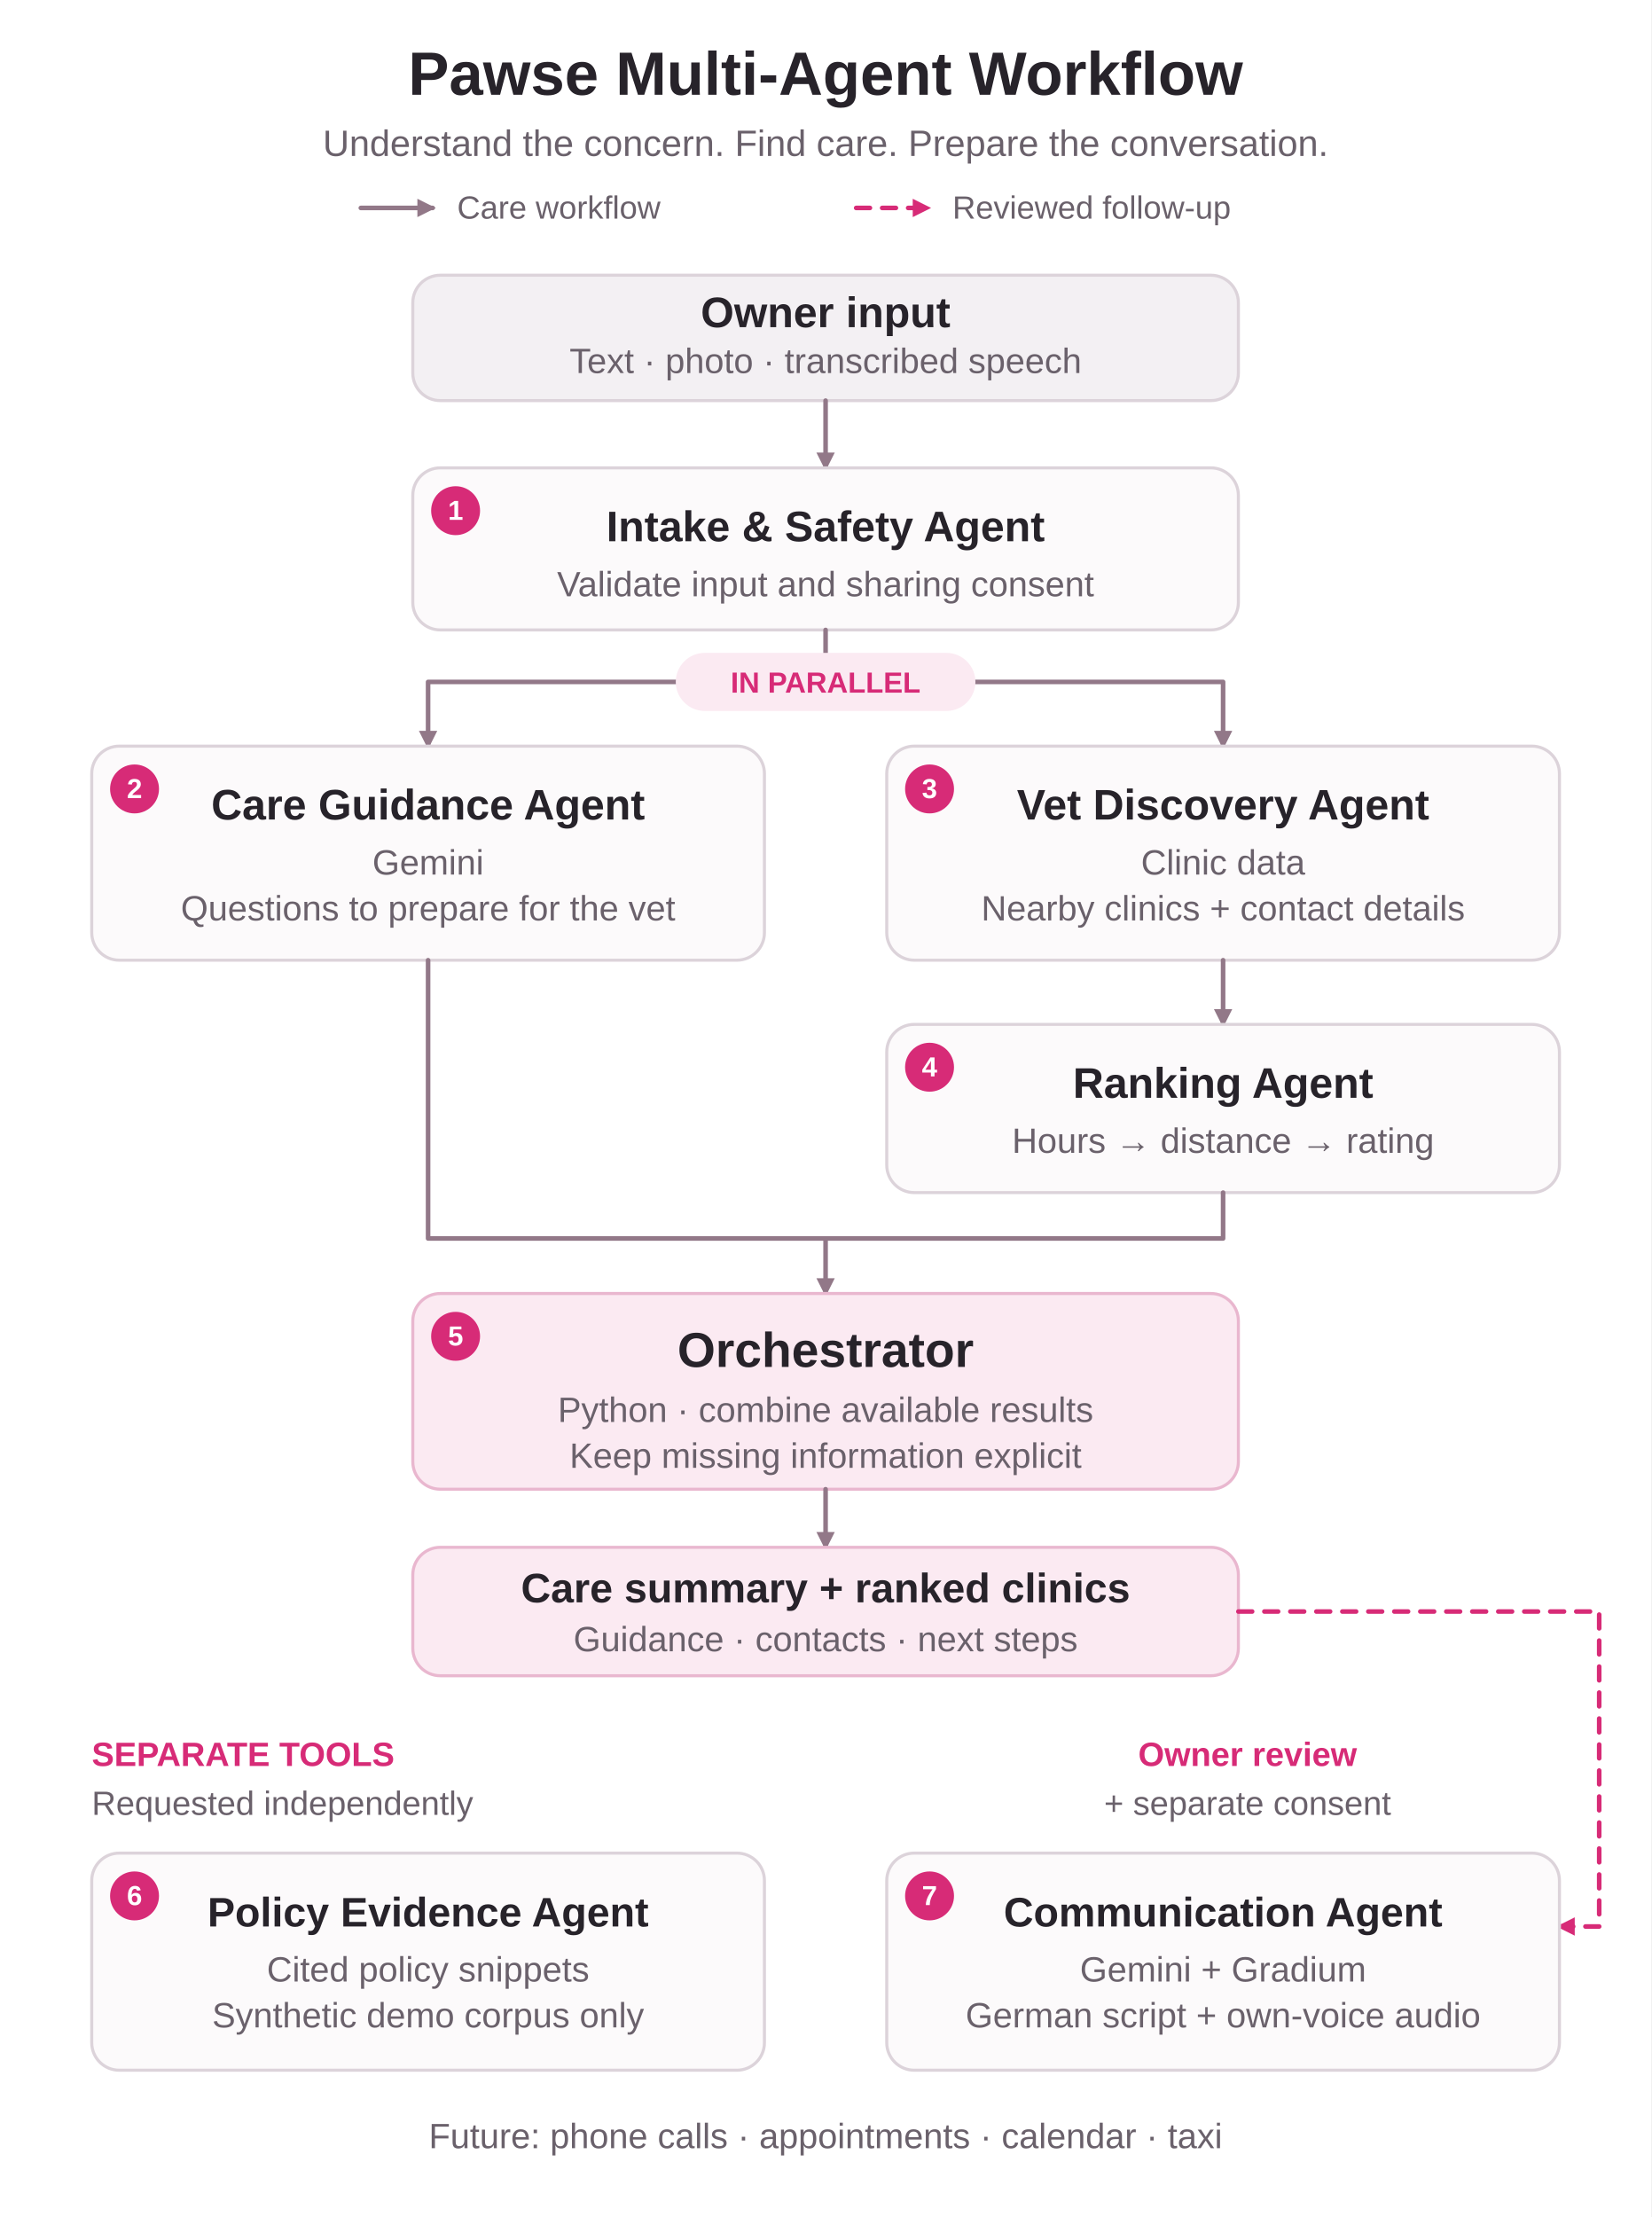
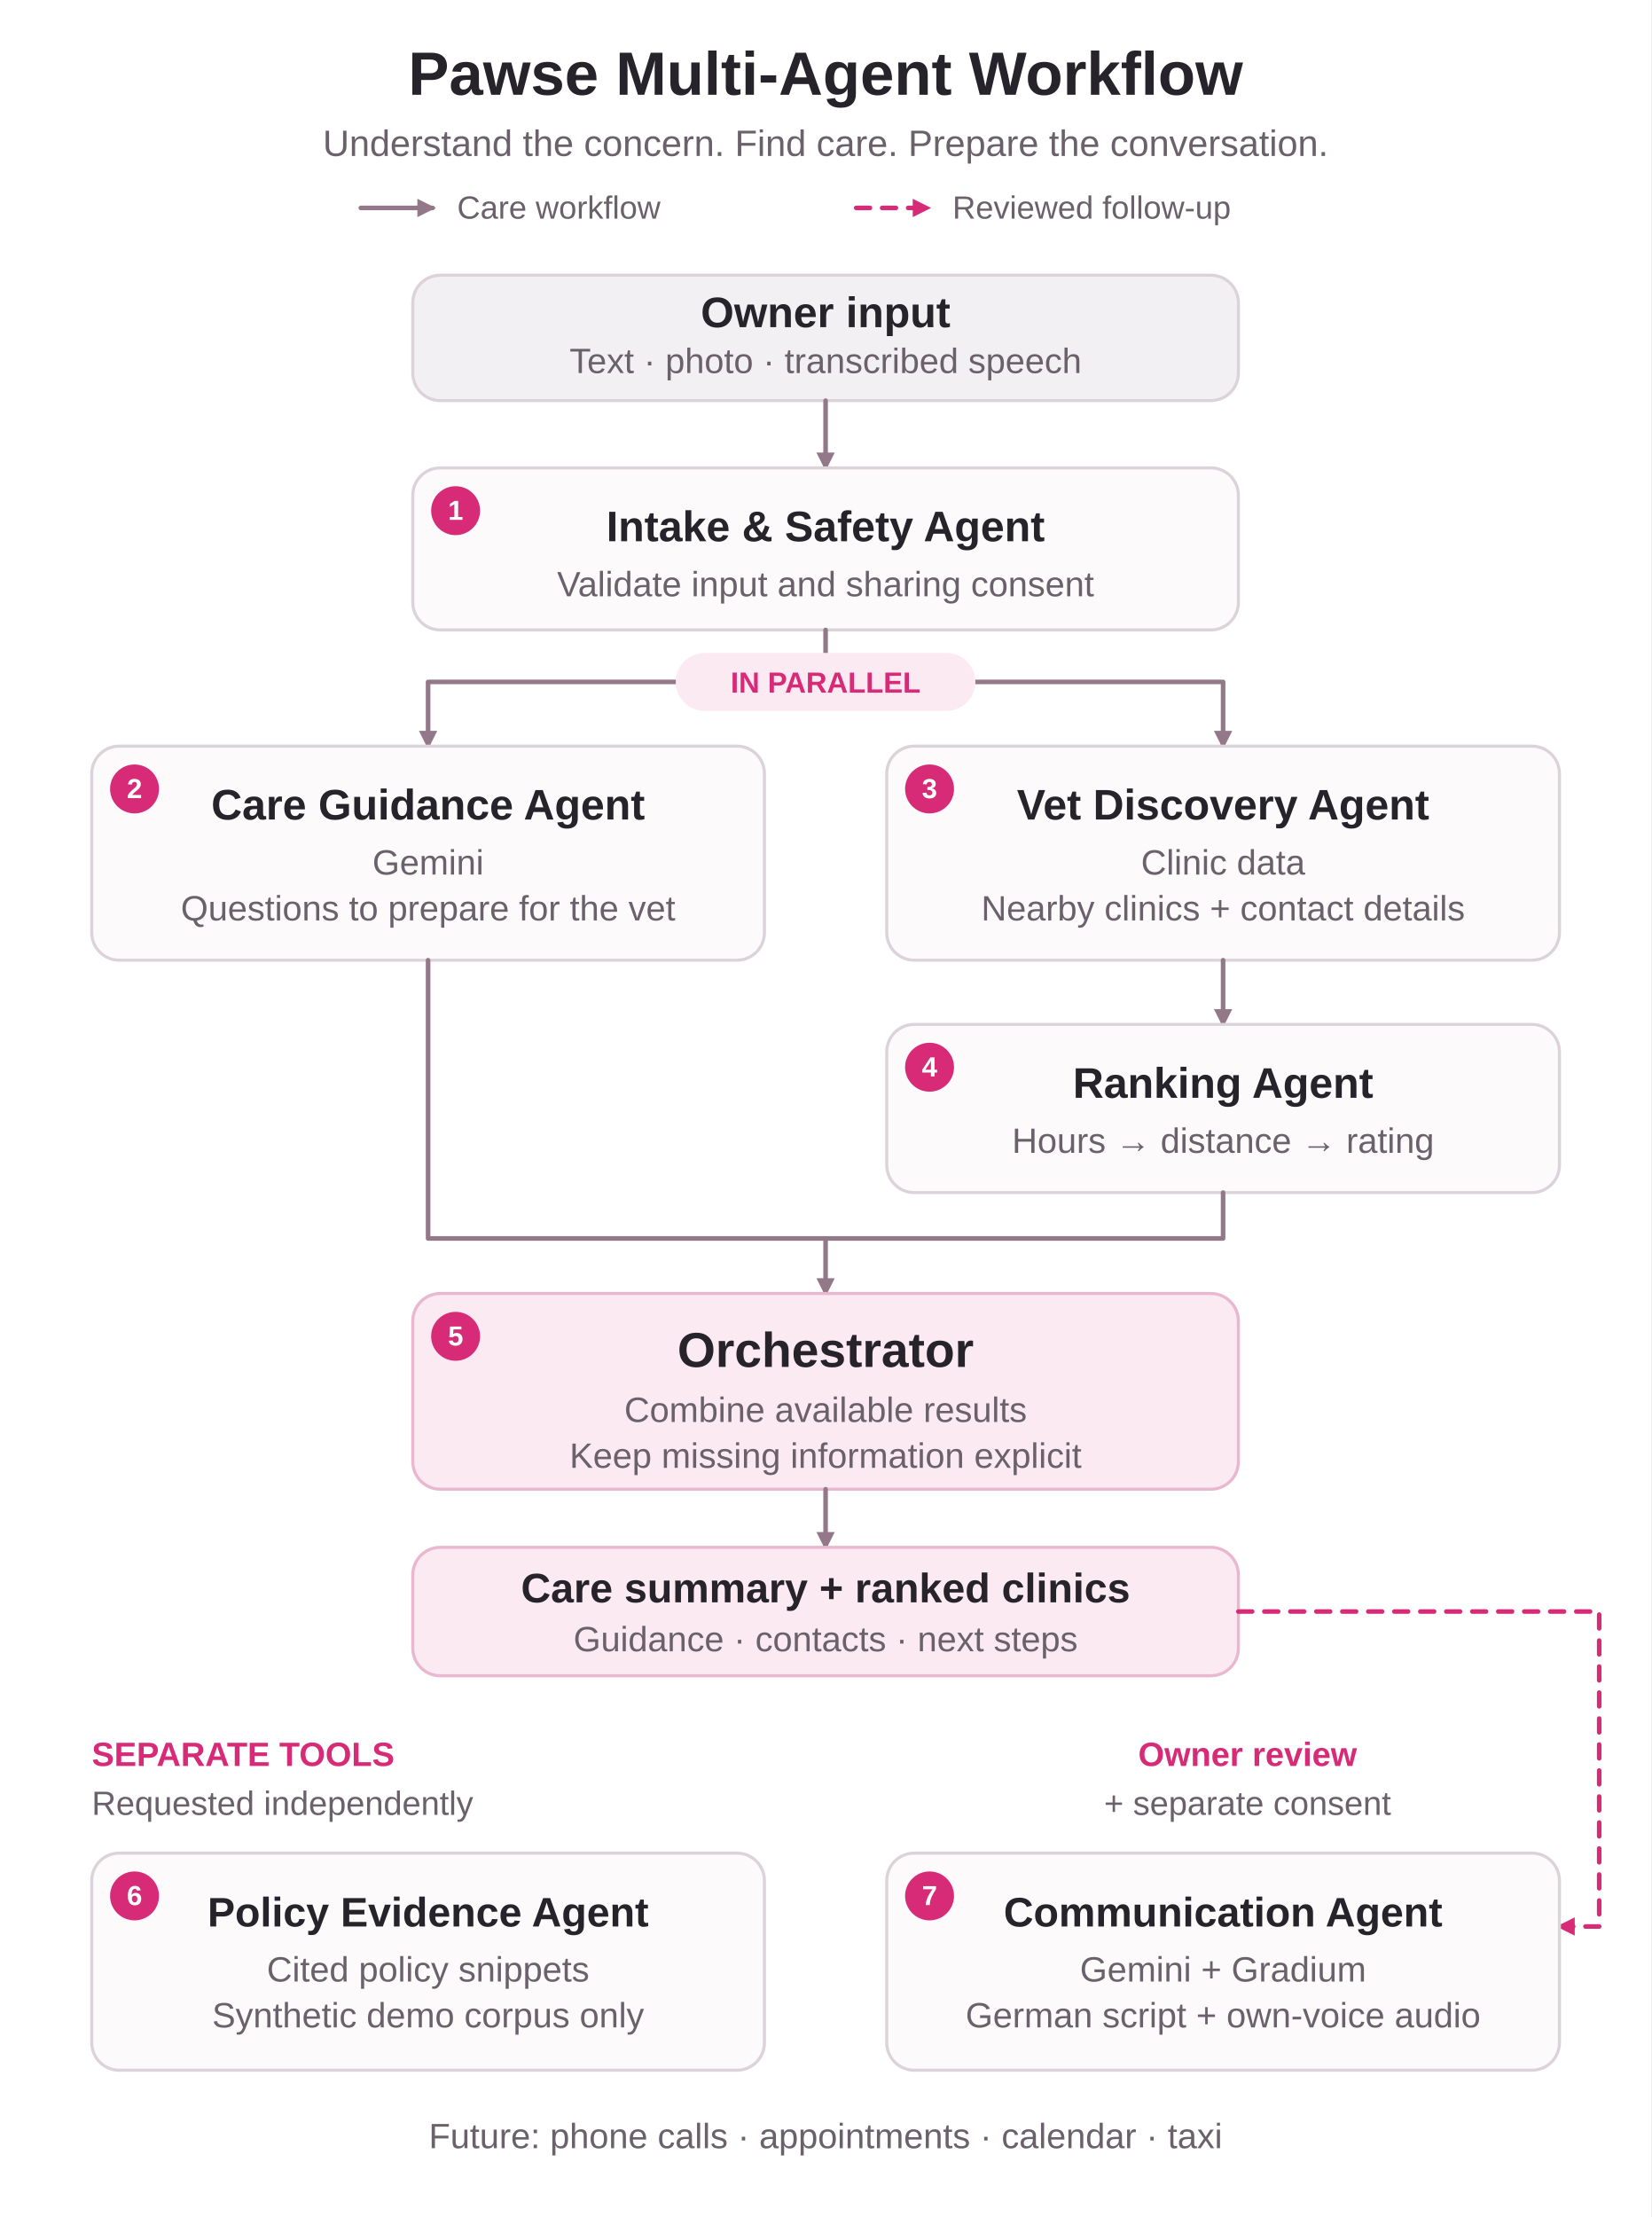
<svg xmlns="http://www.w3.org/2000/svg" width="1080" height="1450" viewBox="0 0 1080 1450" role="img" aria-labelledby="title desc">
  <defs>
    <marker id="arrow" markerWidth="12" markerHeight="12" refX="10" refY="6" orient="auto" markerUnits="userSpaceOnUse">
      <path d="M0 0 L12 6 L0 12 Z" fill="#927888" />
    </marker>
    <marker id="pinkArrow" markerWidth="12" markerHeight="12" refX="10" refY="6" orient="auto" markerUnits="userSpaceOnUse">
      <path d="M0 0 L12 6 L0 12 Z" fill="#D72B77" />
    </marker>
  </defs>
  <rect width="1080" height="1450" fill="white" />
  <g font-family="Arial, Helvetica, sans-serif">
    <text x="540" y="62" font-size="40" font-weight="700" text-anchor="middle" fill="#27232A">Pawse Multi-Agent Workflow</text>
    <text x="540" y="102" font-size="24" font-weight="400" text-anchor="middle" fill="#6A616B">Understand the concern. Find care. Prepare the conversation.</text>
    <path d="M236 136 H283" fill="none" stroke="#927888" stroke-width="3" stroke-linejoin="round" stroke-linecap="round" marker-end="url(#arrow)" />
    <text x="299" y="143" font-size="21" font-weight="400" text-anchor="start" fill="#6A616B">Care workflow</text>
    <path d="M560 136 H607" fill="none" stroke="#D72B77" stroke-width="3" stroke-linejoin="round" stroke-linecap="round" marker-end="url(#pinkArrow)" stroke-dasharray="9 8" />
    <text x="623" y="143" font-size="21" font-weight="400" text-anchor="start" fill="#6A616B">Reviewed follow-up</text>
    <rect x="270" y="180" width="540" height="82" rx="18" fill="#F3F0F3" stroke="#DCD3DA" stroke-width="2" />
    <text x="540" y="214" font-size="28" font-weight="700" text-anchor="middle" fill="#27232A">Owner input</text>
    <text x="540" y="244" font-size="23" font-weight="400" text-anchor="middle" fill="#6A616B">Text · photo · transcribed speech</text>
    <path d="M540 262 V306" fill="none" stroke="#927888" stroke-width="3" stroke-linejoin="round" stroke-linecap="round" marker-end="url(#arrow)" />
    <g data-agent-id="intake">
      <rect x="270" y="306" width="540" height="106" rx="18" fill="#FCFAFB" stroke="#DCD3DA" stroke-width="2" />
      <circle cx="298" cy="334" r="16" fill="#D72B77" />
      <text x="298" y="340" font-size="18" font-weight="700" text-anchor="middle" fill="white">1</text>
      <text x="540.0" y="354" font-size="28" font-weight="700" text-anchor="middle" fill="#27232A">Intake &amp; Safety Agent</text>
      <text x="540.0" y="390" font-size="23" font-weight="400" text-anchor="middle" fill="#6A616B">Validate input and sharing consent</text>
    </g>
    <path d="M540 412 V446 H280 V488" fill="none" stroke="#927888" stroke-width="3" stroke-linejoin="round" stroke-linecap="round" marker-end="url(#arrow)" />
    <path d="M540 446 H800 V488" fill="none" stroke="#927888" stroke-width="3" stroke-linejoin="round" stroke-linecap="round" marker-end="url(#arrow)" />
    <rect x="443" y="428" width="194" height="36" rx="18" fill="#FBEAF2" stroke="#FBEAF2" stroke-width="2" />
    <text x="540" y="453" font-size="19" font-weight="700" text-anchor="middle" fill="#D72B77">IN PARALLEL</text>
    <g data-agent-id="care_guidance">
      <rect x="60" y="488" width="440" height="140" rx="18" fill="#FCFAFB" stroke="#DCD3DA" stroke-width="2" />
      <circle cx="88" cy="516" r="16" fill="#D72B77" />
      <text x="88" y="522" font-size="18" font-weight="700" text-anchor="middle" fill="white">2</text>
      <text x="280.0" y="536" font-size="28" font-weight="700" text-anchor="middle" fill="#27232A">Care Guidance Agent</text>
      <text x="280.0" y="572" font-size="23" font-weight="400" text-anchor="middle" fill="#6A616B">Gemini</text>
      <text x="280.0" y="602" font-size="23" font-weight="400" text-anchor="middle" fill="#6A616B">Questions to prepare for the vet</text>
    </g>
    <g data-agent-id="nearby_vets">
      <rect x="580" y="488" width="440" height="140" rx="18" fill="#FCFAFB" stroke="#DCD3DA" stroke-width="2" />
      <circle cx="608" cy="516" r="16" fill="#D72B77" />
      <text x="608" y="522" font-size="18" font-weight="700" text-anchor="middle" fill="white">3</text>
      <text x="800.0" y="536" font-size="28" font-weight="700" text-anchor="middle" fill="#27232A">Vet Discovery Agent</text>
      <text x="800.0" y="572" font-size="23" font-weight="400" text-anchor="middle" fill="#6A616B">Clinic data</text>
      <text x="800.0" y="602" font-size="23" font-weight="400" text-anchor="middle" fill="#6A616B">Nearby clinics + contact details</text>
    </g>
    <path d="M800 628 V670" fill="none" stroke="#927888" stroke-width="3" stroke-linejoin="round" stroke-linecap="round" marker-end="url(#arrow)" />
    <g data-agent-id="ranking">
      <rect x="580" y="670" width="440" height="110" rx="18" fill="#FCFAFB" stroke="#DCD3DA" stroke-width="2" />
      <circle cx="608" cy="698" r="16" fill="#D72B77" />
      <text x="608" y="704" font-size="18" font-weight="700" text-anchor="middle" fill="white">4</text>
      <text x="800.0" y="718" font-size="28" font-weight="700" text-anchor="middle" fill="#27232A">Ranking Agent</text>
      <text x="800.0" y="754" font-size="23" font-weight="400" text-anchor="middle" fill="#6A616B">Hours → distance → rating</text>
    </g>
    <path d="M280 628 V810 H540 V846" fill="none" stroke="#927888" stroke-width="3" stroke-linejoin="round" stroke-linecap="round" marker-end="url(#arrow)" />
    <path d="M800 780 V810 H540" fill="none" stroke="#927888" stroke-width="3" stroke-linecap="round" stroke-linejoin="round" />
    <g data-agent-id="orchestrator">
      <rect x="270" y="846" width="540" height="128" rx="18" fill="#FBEAF2" stroke="#E9B7CF" stroke-width="2" />
      <circle cx="298" cy="874" r="16" fill="#D72B77" />
      <text x="298" y="880" font-size="18" font-weight="700" text-anchor="middle" fill="white">5</text>
      <text x="540.0" y="894" font-size="32" font-weight="700" text-anchor="middle" fill="#27232A">Orchestrator</text>
-       <text x="540.0" y="930" font-size="23" font-weight="400" text-anchor="middle" fill="#6A616B">Python · combine available results</text>
+       <text x="540.0" y="930" font-size="23" font-weight="400" text-anchor="middle" fill="#6A616B">Combine available results</text>
      <text x="540.0" y="960" font-size="23" font-weight="400" text-anchor="middle" fill="#6A616B">Keep missing information explicit</text>
    </g>
    <path d="M540 974 V1012" fill="none" stroke="#927888" stroke-width="3" stroke-linejoin="round" stroke-linecap="round" marker-end="url(#arrow)" />
    <rect x="270" y="1012" width="540" height="84" rx="18" fill="#FBEAF2" stroke="#E9B7CF" stroke-width="2" />
    <text x="540" y="1048" font-size="27" font-weight="700" text-anchor="middle" fill="#27232A">Care summary + ranked clinics</text>
    <text x="540" y="1080" font-size="23" font-weight="400" text-anchor="middle" fill="#6A616B">Guidance · contacts · next steps</text>
    <text x="60" y="1155" font-size="22" font-weight="700" text-anchor="start" fill="#D72B77">SEPARATE TOOLS</text>
    <text x="60" y="1187" font-size="22" font-weight="400" text-anchor="start" fill="#6A616B">Requested independently</text>
    <path d="M810 1054 H1046 V1260 H1020" fill="none" stroke="#D72B77" stroke-width="3" stroke-linejoin="round" stroke-linecap="round" marker-end="url(#pinkArrow)" stroke-dasharray="9 8" />
    <text x="816" y="1155" font-size="22" font-weight="700" text-anchor="middle" fill="#D72B77">Owner review</text>
    <text x="816" y="1187" font-size="22" font-weight="400" text-anchor="middle" fill="#6A616B">+ separate consent</text>
    <g data-agent-id="policy_evidence">
      <rect x="60" y="1212" width="440" height="142" rx="18" fill="#FCFAFB" stroke="#DCD3DA" stroke-width="2" />
      <circle cx="88" cy="1240" r="16" fill="#D72B77" />
      <text x="88" y="1246" font-size="18" font-weight="700" text-anchor="middle" fill="white">6</text>
      <text x="280.0" y="1260" font-size="27" font-weight="700" text-anchor="middle" fill="#27232A">Policy Evidence Agent</text>
      <text x="280.0" y="1296" font-size="23" font-weight="400" text-anchor="middle" fill="#6A616B">Cited policy snippets</text>
      <text x="280.0" y="1326" font-size="23" font-weight="400" text-anchor="middle" fill="#6A616B">Synthetic demo corpus only</text>
    </g>
    <g data-agent-id="communication">
      <rect x="580" y="1212" width="440" height="142" rx="18" fill="#FCFAFB" stroke="#DCD3DA" stroke-width="2" />
      <circle cx="608" cy="1240" r="16" fill="#D72B77" />
      <text x="608" y="1246" font-size="18" font-weight="700" text-anchor="middle" fill="white">7</text>
      <text x="800.0" y="1260" font-size="27" font-weight="700" text-anchor="middle" fill="#27232A">Communication Agent</text>
      <text x="800.0" y="1296" font-size="23" font-weight="400" text-anchor="middle" fill="#6A616B">Gemini + Gradium</text>
      <text x="800.0" y="1326" font-size="23" font-weight="400" text-anchor="middle" fill="#6A616B">German script + own-voice audio</text>
    </g>
    <text x="540" y="1405" font-size="23" font-weight="400" text-anchor="middle" fill="#6A616B">Future: phone calls · appointments · calendar · taxi</text>
  </g>
</svg>
